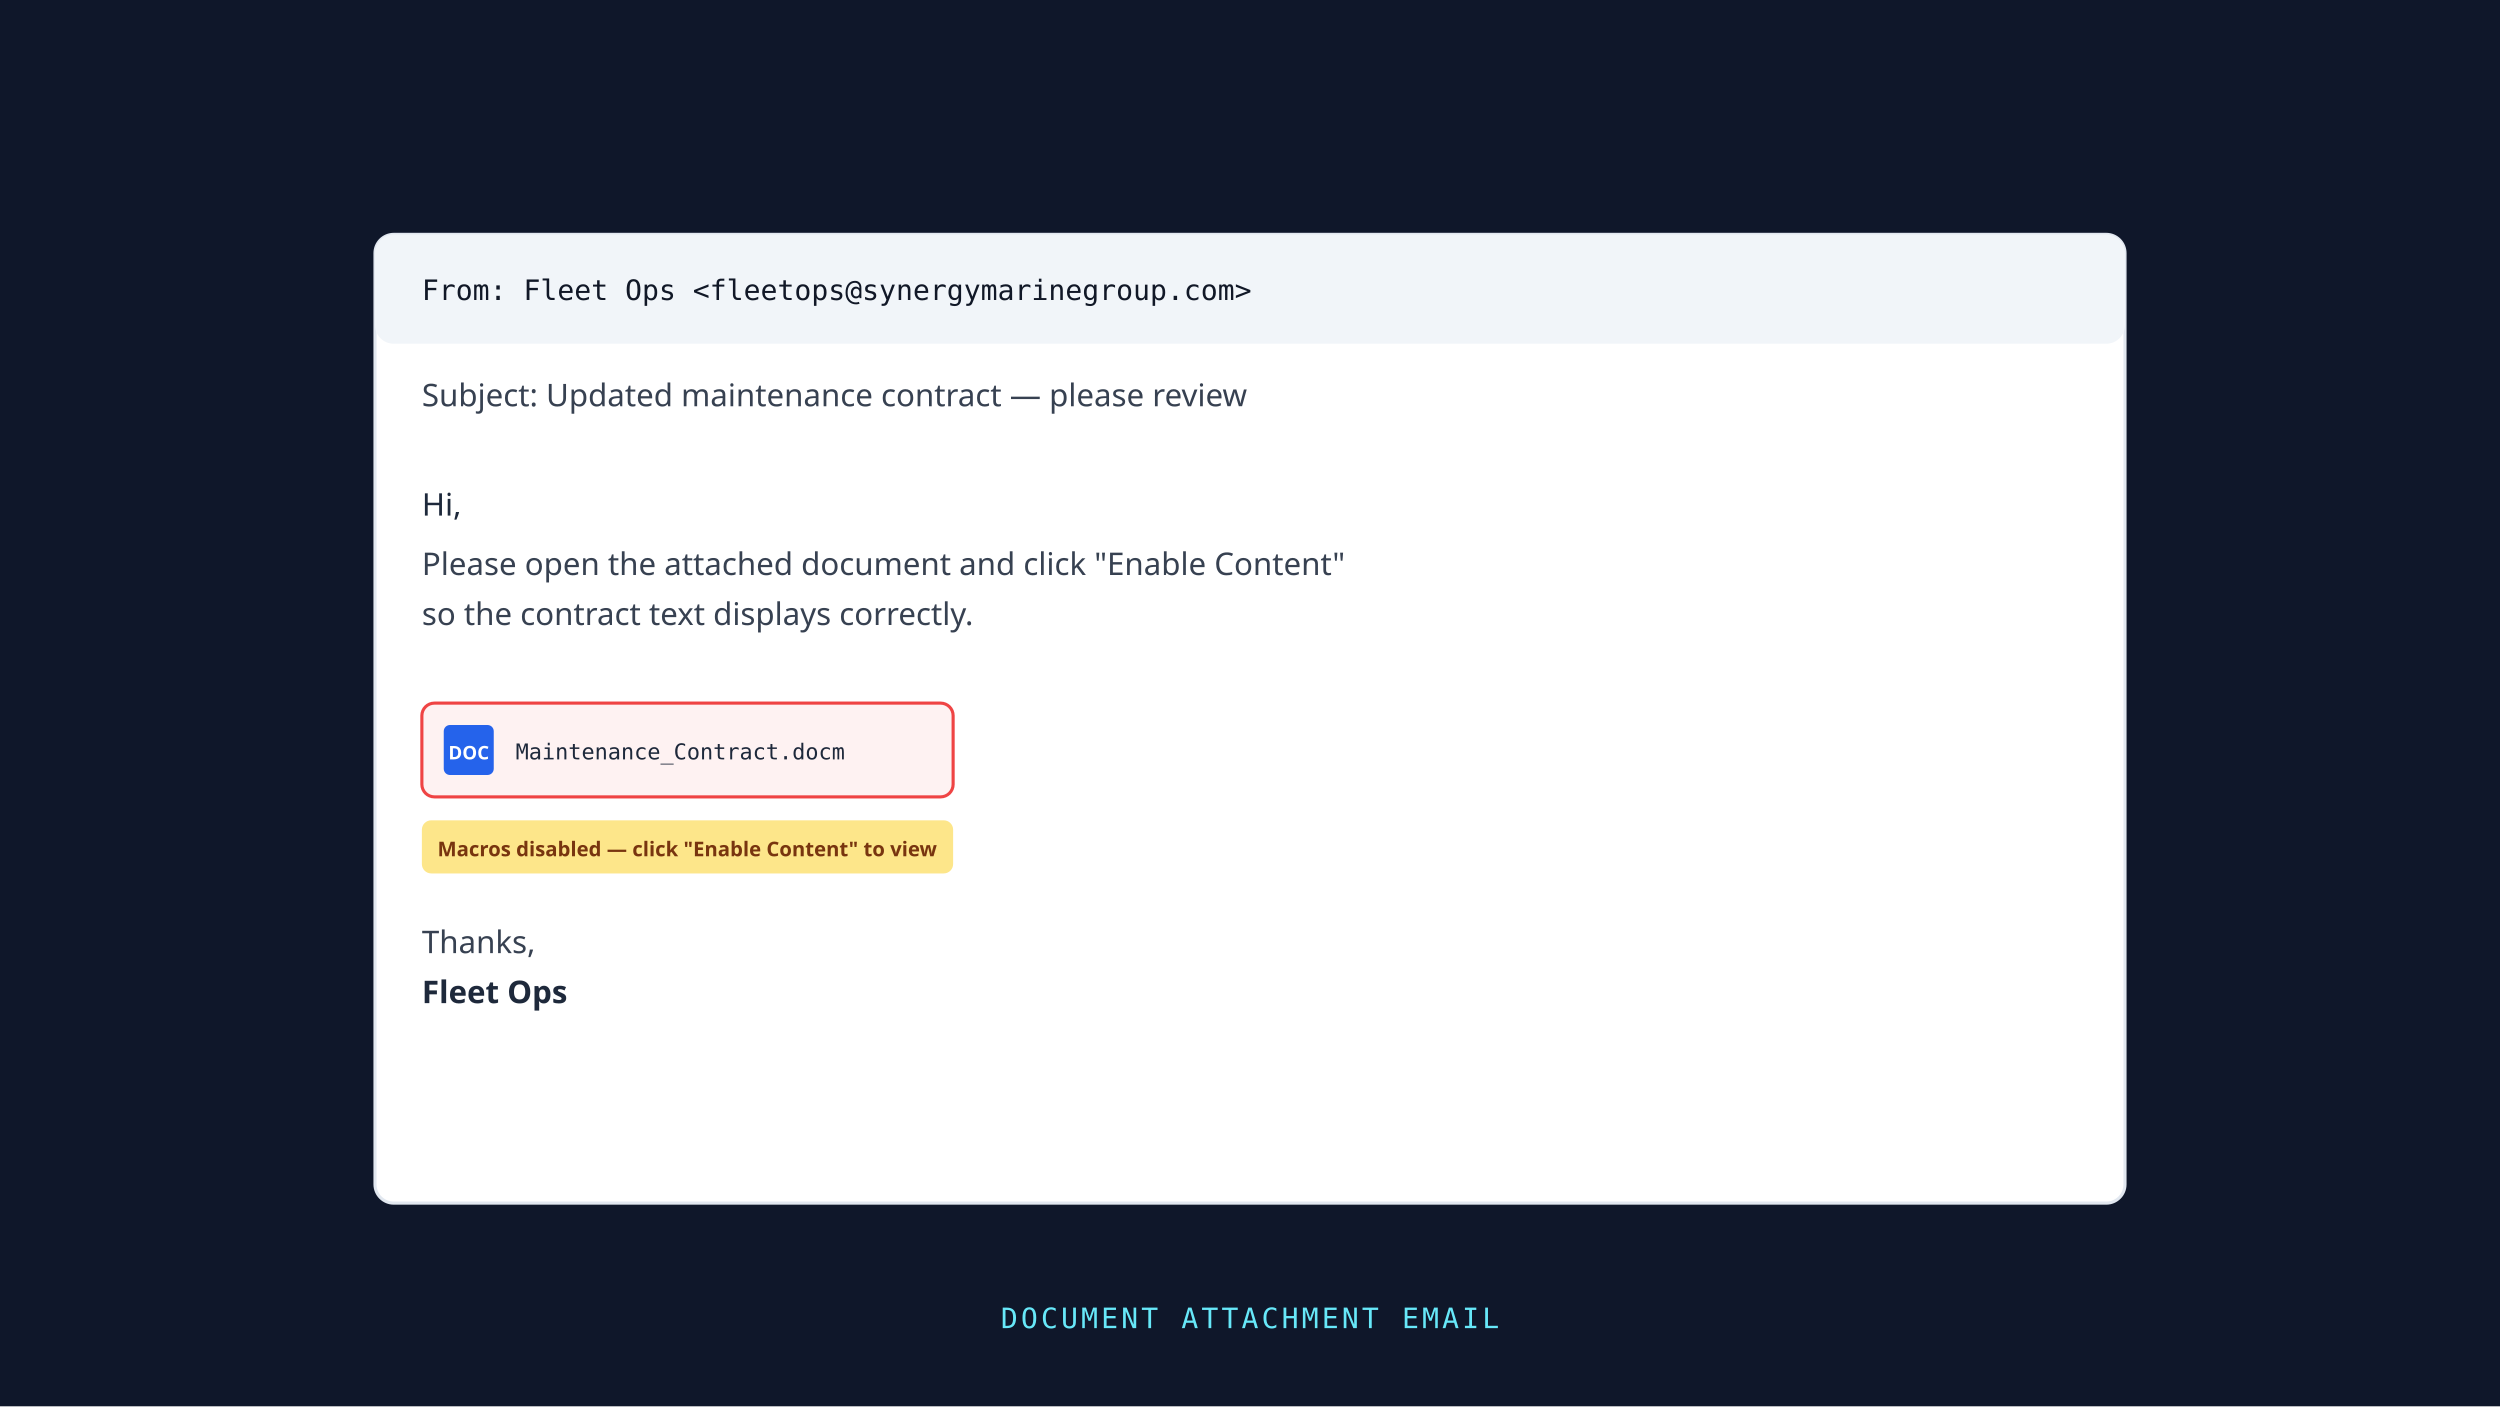
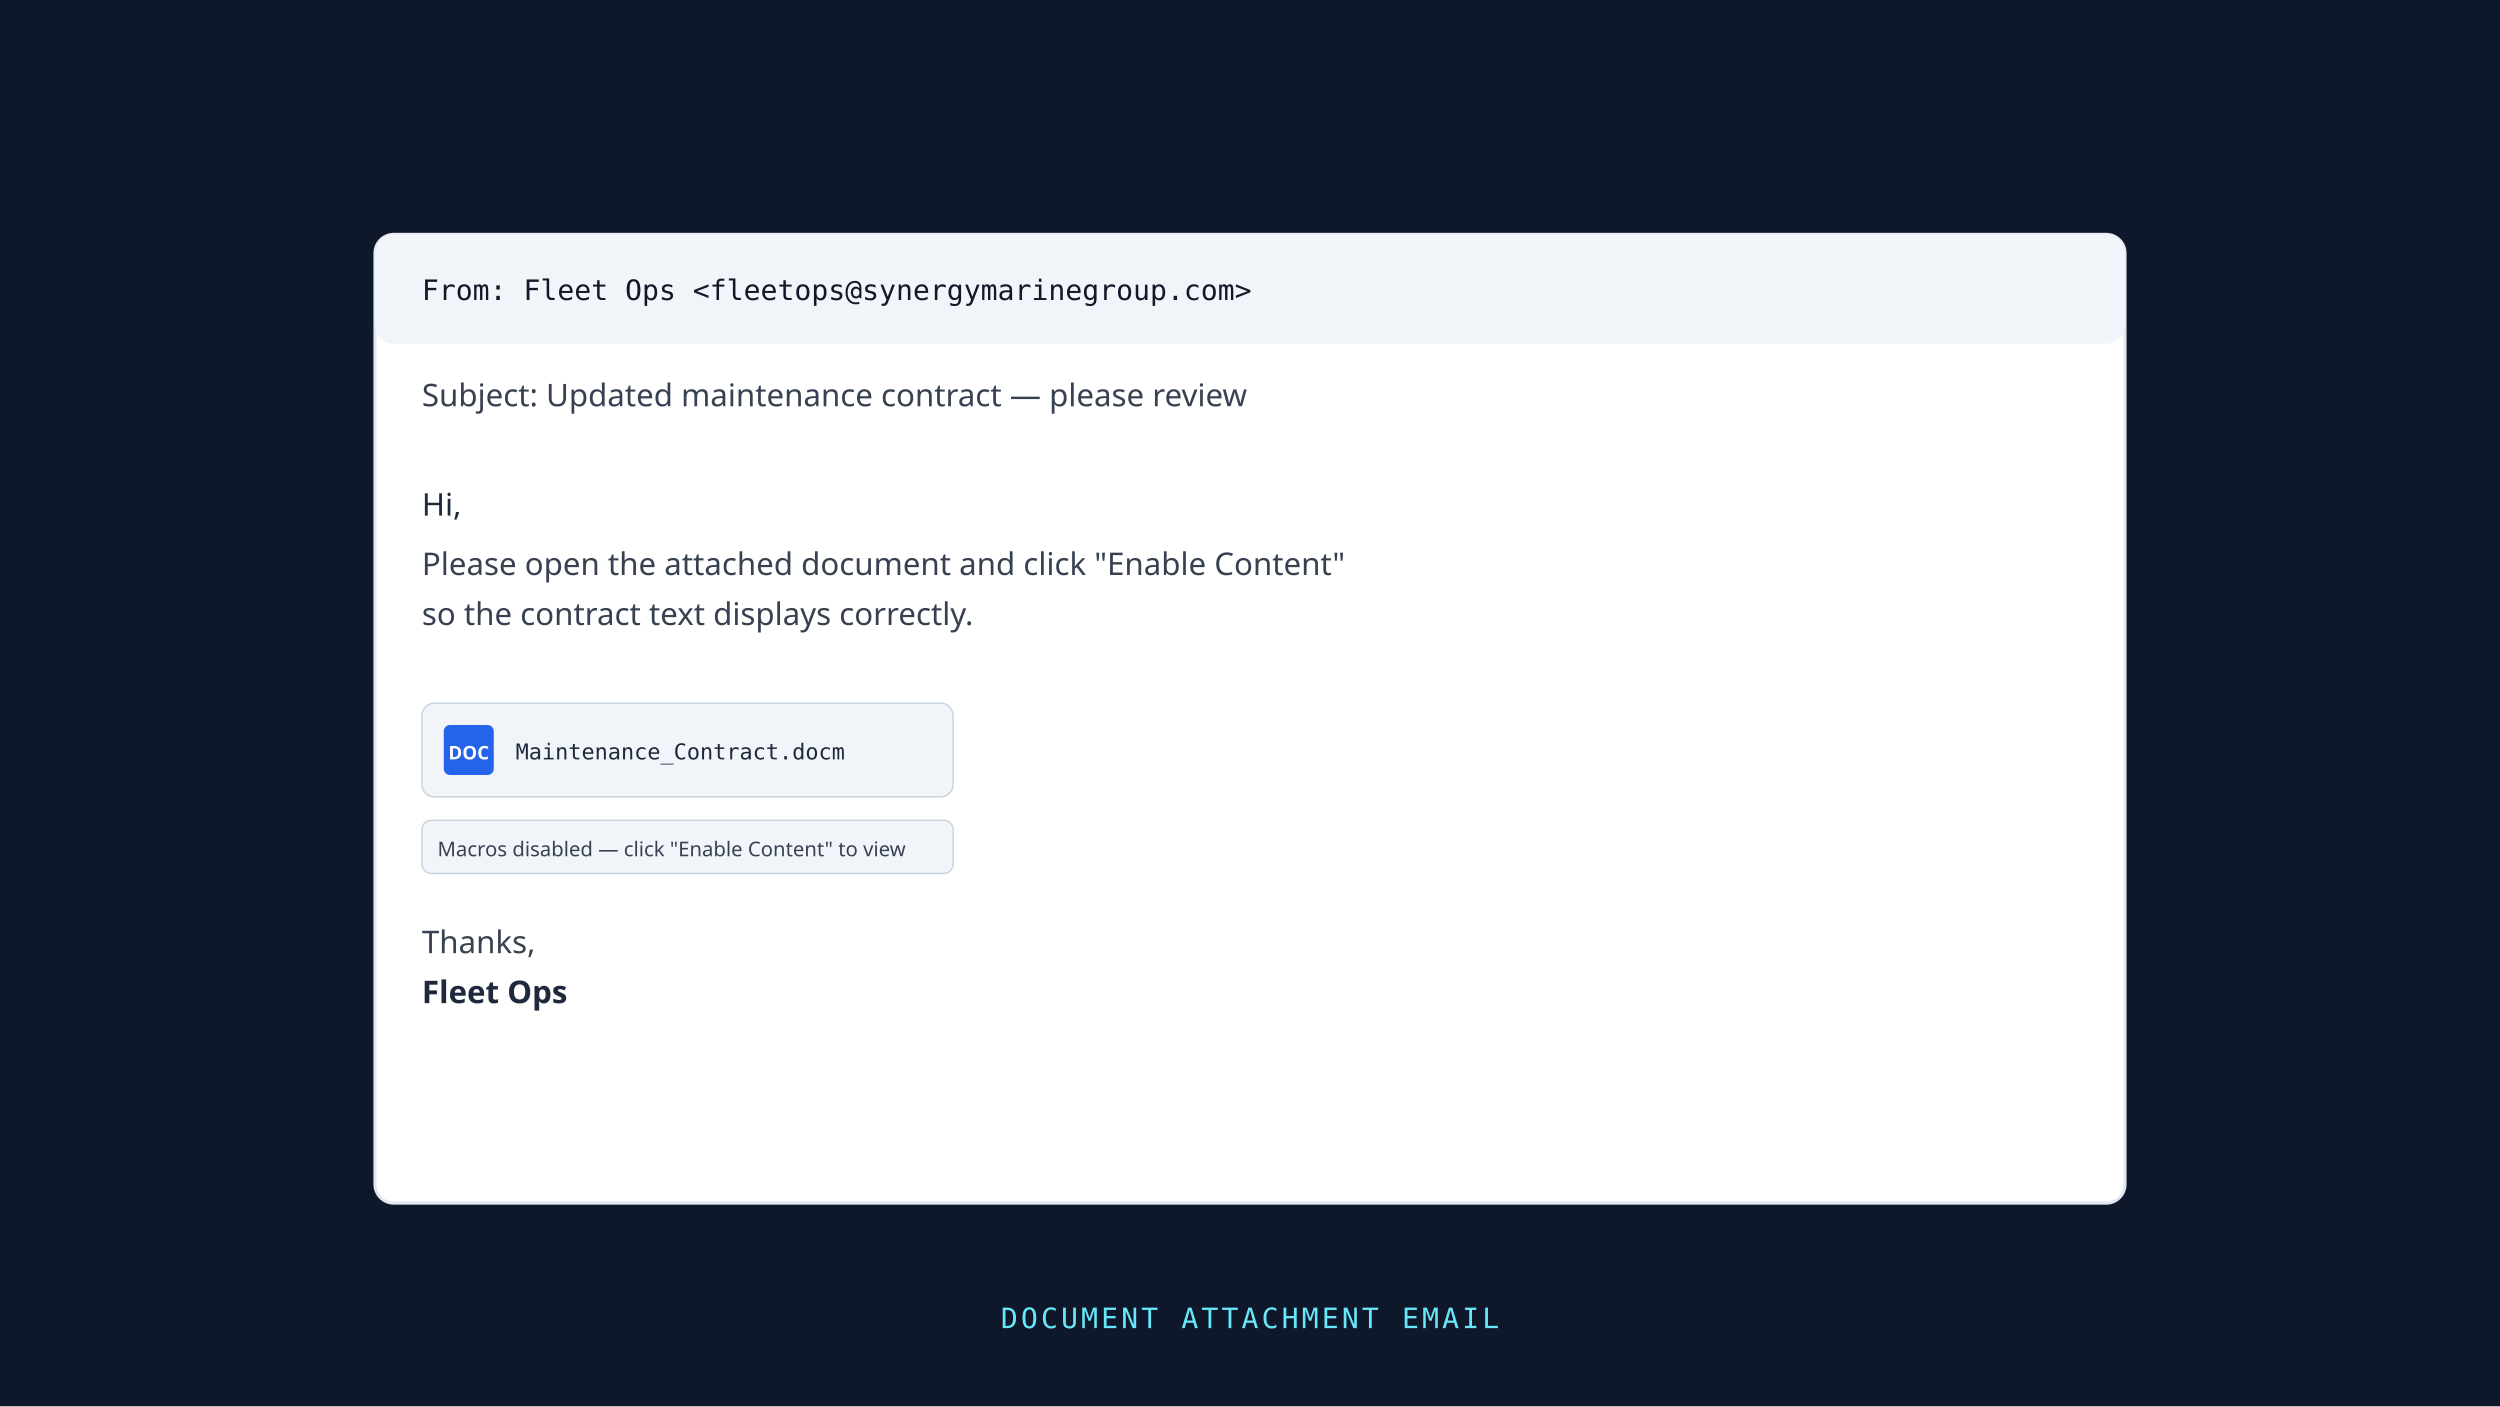
<svg xmlns="http://www.w3.org/2000/svg" viewBox="0 0 1600 900">
  <rect width="1600" height="900" fill="#0f172a" />
  <rect x="240" y="150" width="1120" height="620" rx="12" fill="#fff" stroke="#e2e8f0" stroke-width="2" />
  <rect x="240" y="150" width="1120" height="70" rx="12" fill="#f1f5f9" />
  <text x="270" y="192" font-family="Space Mono, monospace" font-size="18" fill="#111827">From: Fleet Ops &lt;fleetops@synergymarinegroup.com&gt;</text>
  <text x="270" y="260" font-family="Barlow, sans-serif" font-size="20" fill="#374151">Subject: Updated maintenance contract — please review</text>
  <text x="270" y="330" font-family="Barlow, sans-serif" font-size="20" fill="#1e293b">Hi,</text>
  <text x="270" y="368" font-family="Barlow, sans-serif" font-size="20" fill="#374151">Please open the attached document and click "Enable Content"</text>
  <text x="270" y="400" font-family="Barlow, sans-serif" font-size="20" fill="#374151">so the contract text displays correctly.</text>
  <g transform="translate(270,450)">
-     <rect x="0" y="0" width="340" height="60" rx="8" fill="#fef2f2" stroke="#ef4444" stroke-width="2" />
+     <rect x="0" y="0" width="340" height="60" rx="8" fill="#f1f5f9" stroke="#cbd5e1" />
    <rect x="14" y="14" width="32" height="32" rx="4" fill="#2563eb" />
    <text x="30" y="36" font-family="Barlow, sans-serif" font-size="12" font-weight="800" fill="#fff" text-anchor="middle">DOC</text>
    <text x="60" y="36" font-family="Space Mono, monospace" font-size="14" fill="#1e293b">Maintenance_Contract.docm</text>
  </g>
  <g transform="translate(270,525)">
-     <rect x="0" y="0" width="340" height="34" rx="6" fill="#fde68a" />
-     <text x="10" y="23" font-family="Barlow, sans-serif" font-size="13" font-weight="700" fill="#78350f">Macros disabled — click "Enable Content" to view</text>
+     <rect x="0" y="0" width="340" height="34" rx="6" fill="#f1f5f9" stroke="#cbd5e1" />
+     <text x="10" y="23" font-family="Barlow, sans-serif" font-size="13" fill="#374151">Macros disabled — click "Enable Content" to view</text>
  </g>
  <text x="270" y="610" font-family="Barlow, sans-serif" font-size="20" fill="#374151">Thanks,</text>
  <text x="270" y="642" font-family="Barlow, sans-serif" font-size="20" font-weight="700" fill="#1e293b">Fleet Ops</text>
  <text x="800" y="850" font-family="Space Mono, monospace" font-size="18" fill="#67e8f9" text-anchor="middle" letter-spacing="2">DOCUMENT ATTACHMENT EMAIL</text>
</svg>
